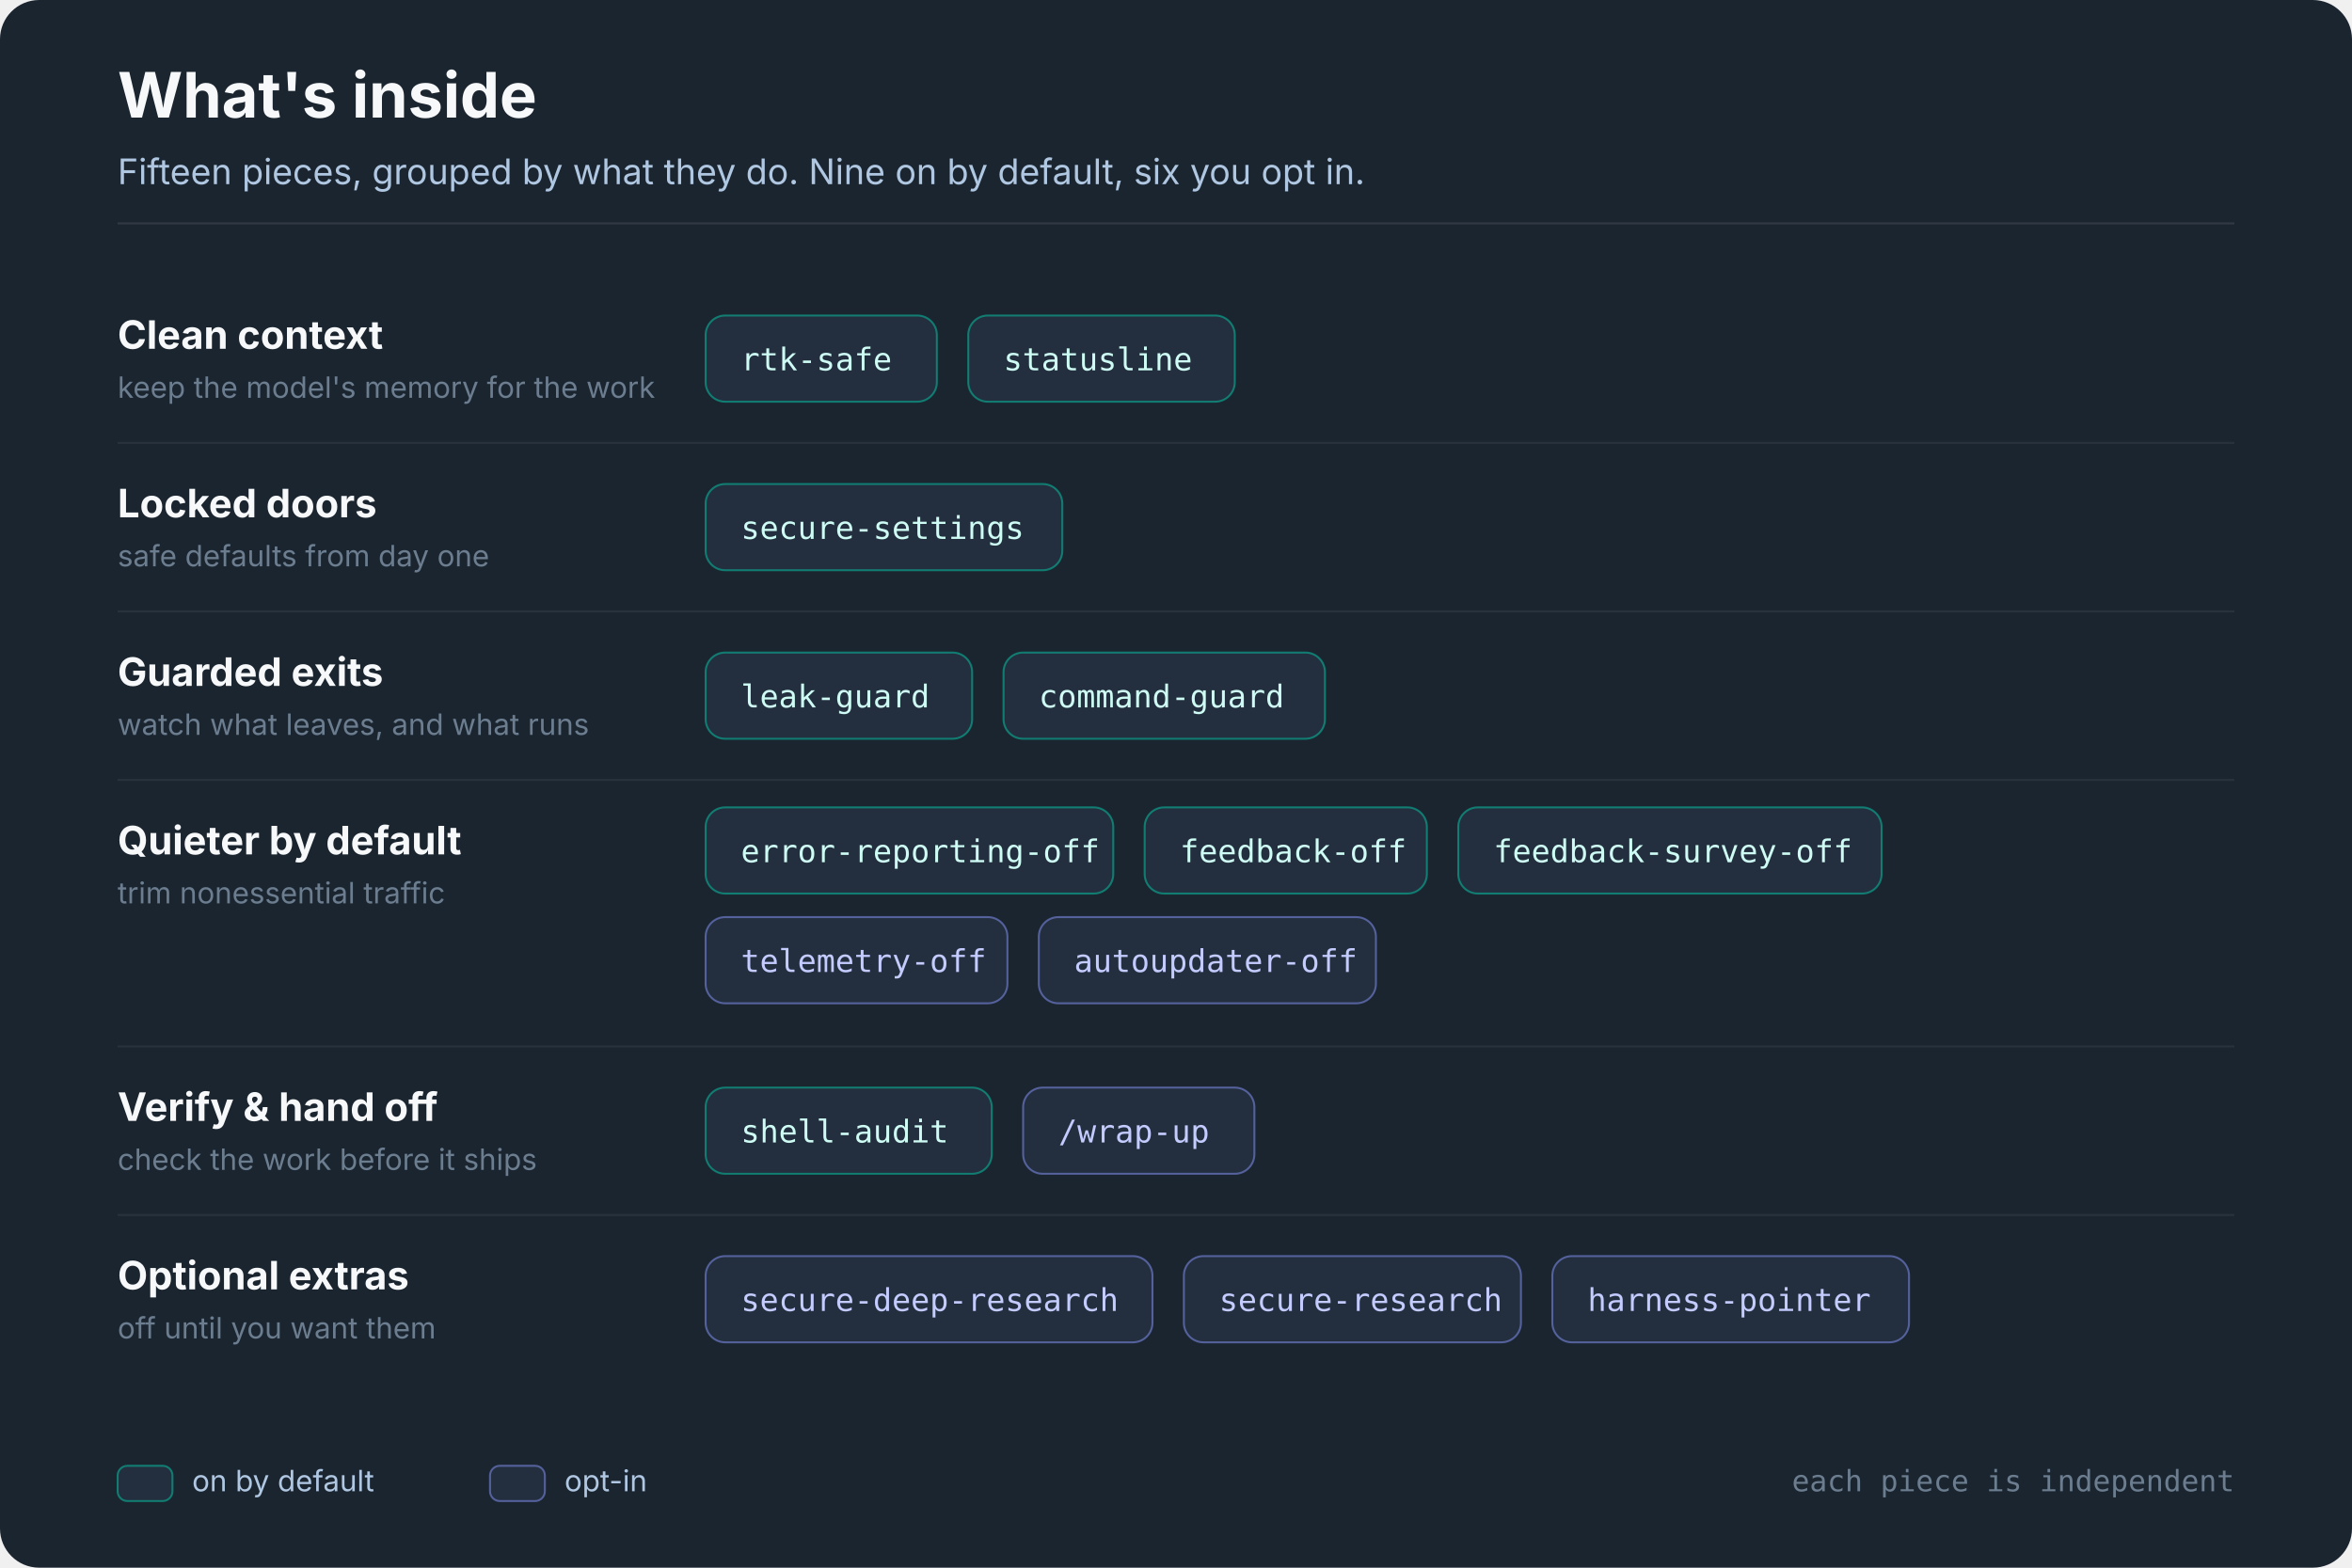
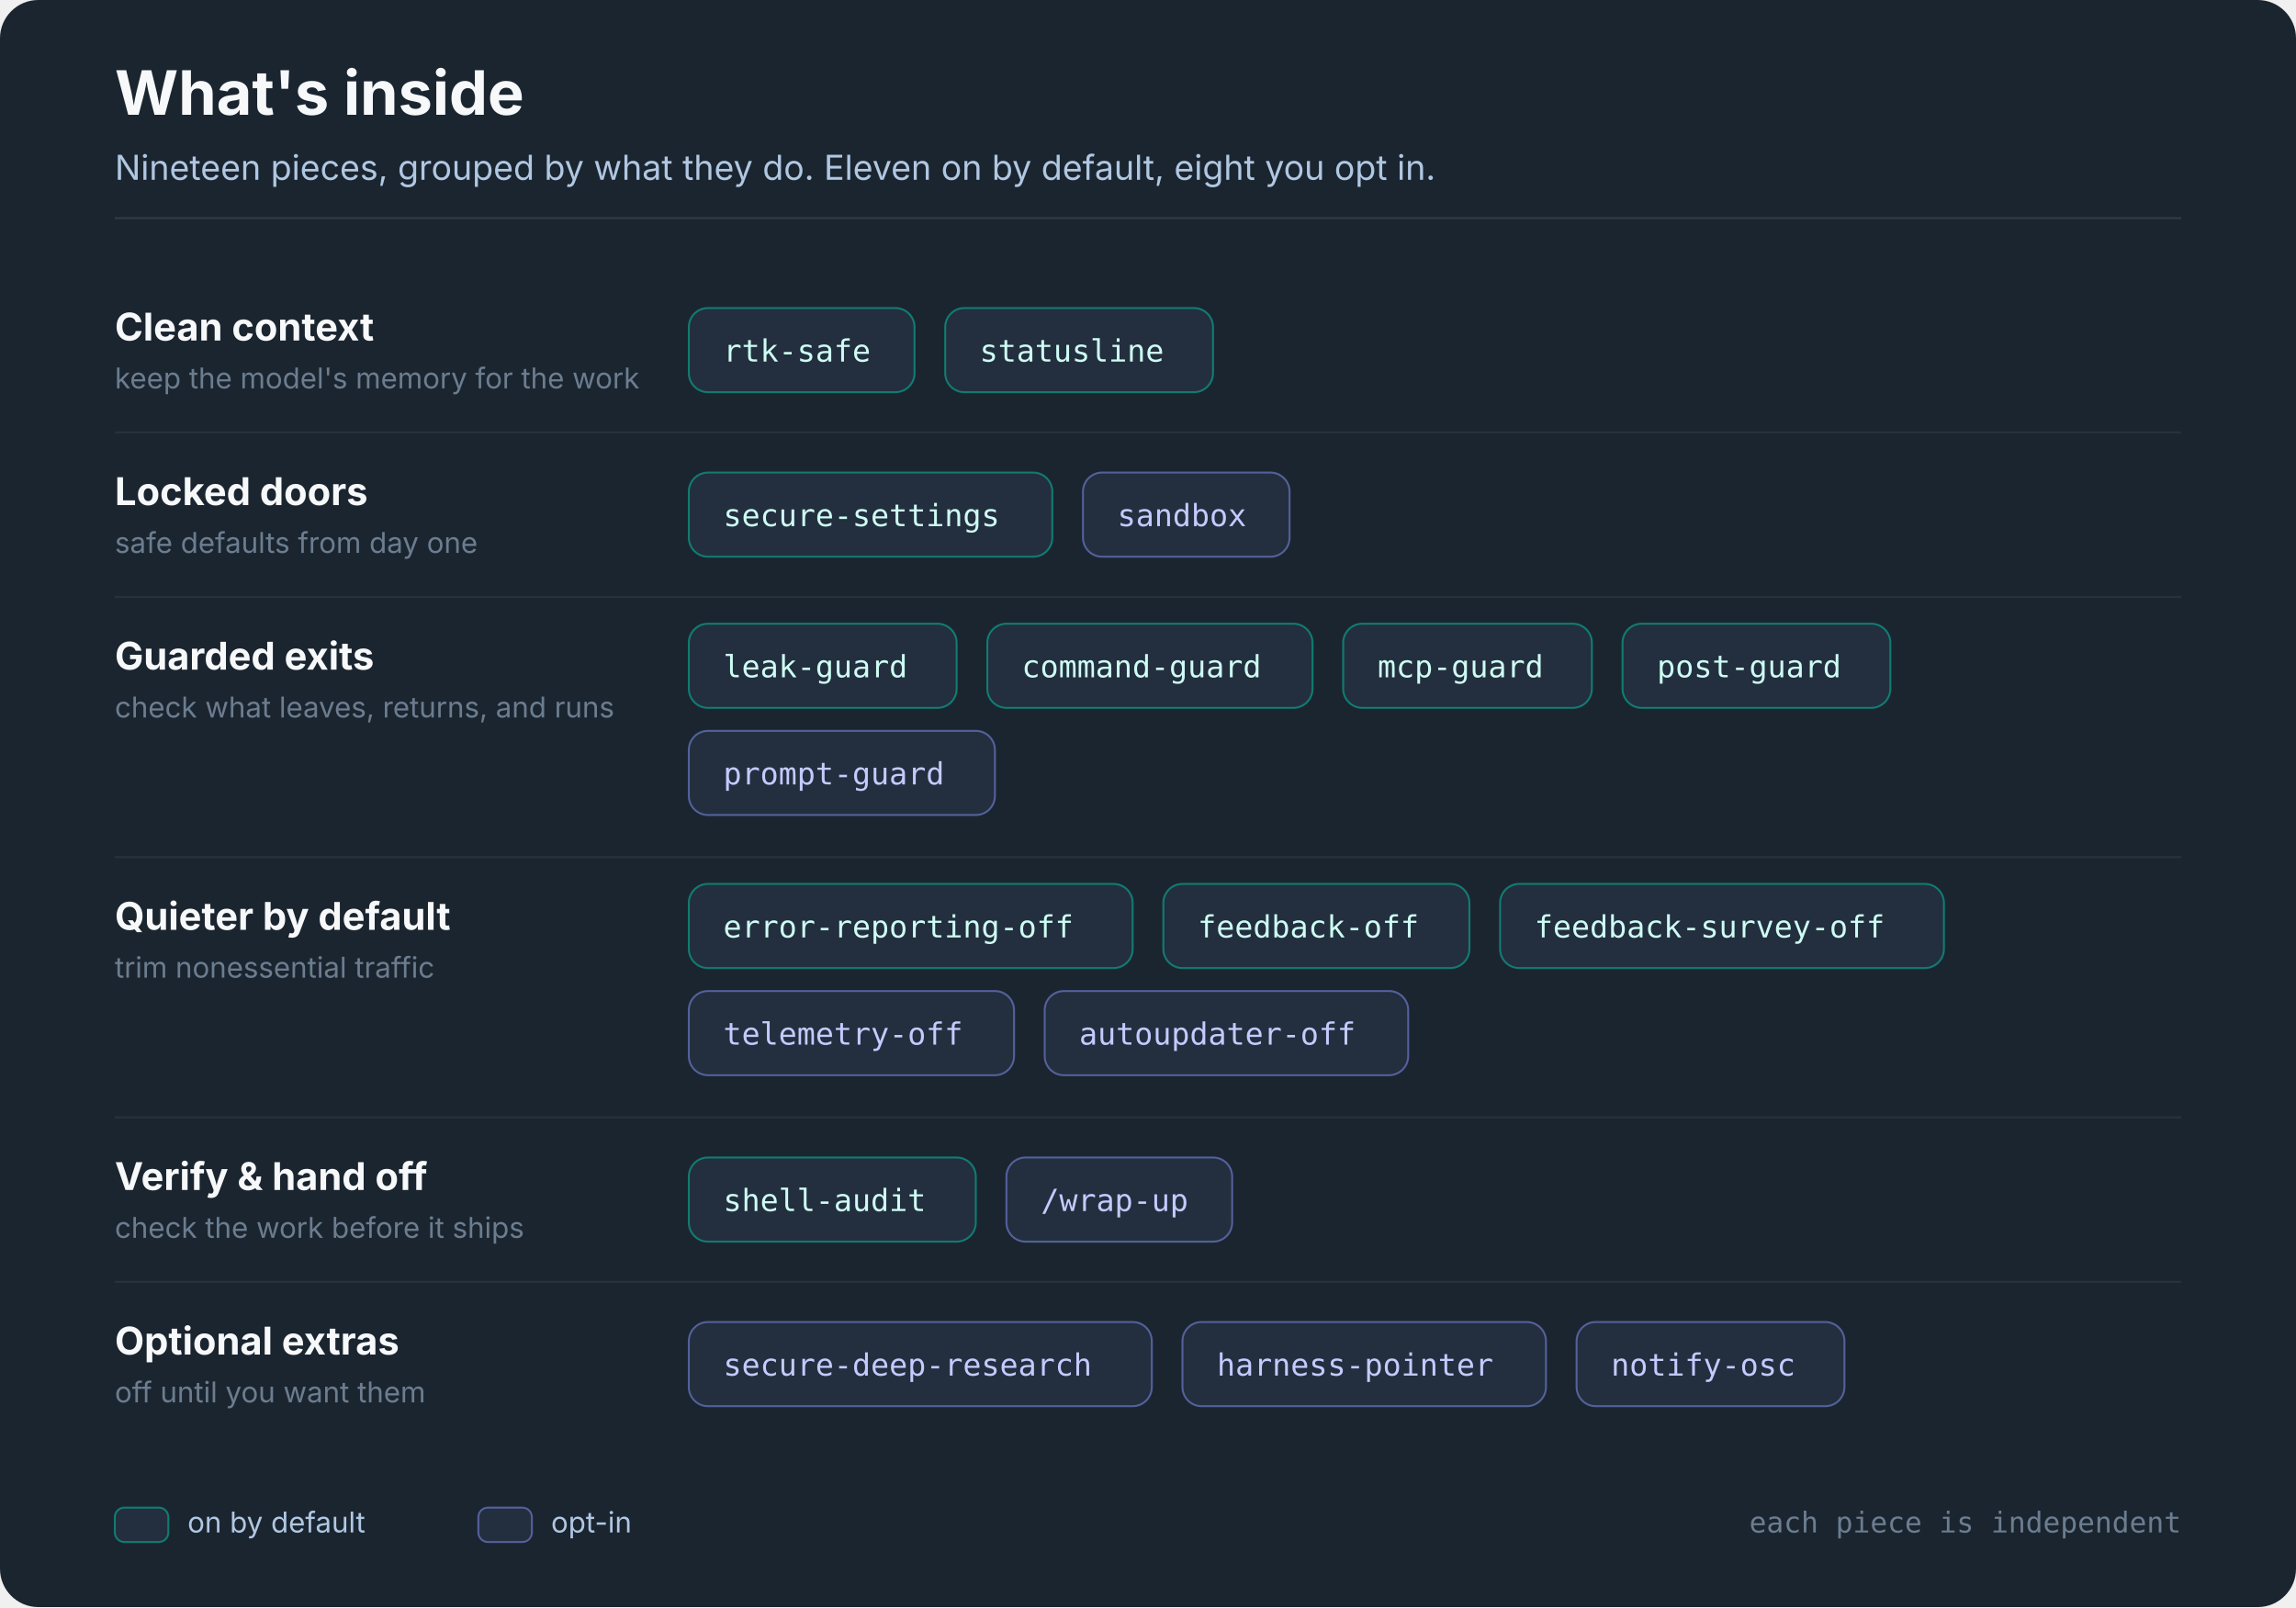
- <svg xmlns="http://www.w3.org/2000/svg" viewBox="0 0 1200 800" font-family="system-ui, -apple-system, 'Segoe UI', sans-serif">
-   <rect width="1200" height="800" rx="20" fill="#1B2530" />
+ <svg xmlns="http://www.w3.org/2000/svg" viewBox="0 0 1200 840" font-family="system-ui, -apple-system, 'Segoe UI', sans-serif">
+   <rect width="1200" height="840" rx="20" fill="#1B2530" />
  <text x="60" y="60" font-size="32" font-weight="700" fill="#F6F8F9">What's inside</text>
-   <text x="60" y="94" font-size="18" fill="#B0C7E2">Fifteen pieces, grouped by what they do. Nine on by default, six you opt in.</text>
+   <text x="60" y="94" font-size="18" fill="#B0C7E2">Nineteen pieces, grouped by what they do. Eleven on by default, eight you opt in.</text>
  <line x1="60" y1="114" x2="1140" y2="114" stroke="#FFFFFF" stroke-opacity="0.10" />
  <g font-size="16">
    <g transform="translate(0,140)">
      <text x="60" y="38" font-size="20" font-weight="700" fill="#F6F8F9">Clean context</text>
      <text x="60" y="63" font-size="15" fill="#6B7D8F">keep the model's memory for the work</text>
      <g transform="translate(360,21)">
        <rect width="118" height="44" rx="10" fill="#232F3E" stroke="#00E0B8" stroke-opacity="0.45" />
        <text x="18" y="28" font-family="ui-monospace,'Geist Mono',monospace" fill="#CEFCF4">rtk-safe</text>
      </g>
      <g transform="translate(494,21)">
-         <rect width="136" height="44" rx="10" fill="#232F3E" stroke="#00E0B8" stroke-opacity="0.45" />
+         <rect width="140" height="44" rx="10" fill="#232F3E" stroke="#00E0B8" stroke-opacity="0.45" />
        <text x="18" y="28" font-family="ui-monospace,'Geist Mono',monospace" fill="#CEFCF4">statusline</text>
      </g>
    </g>
    <line x1="60" y1="226" x2="1140" y2="226" stroke="#FFFFFF" stroke-opacity="0.06" />
    <g transform="translate(0,226)">
      <text x="60" y="38" font-size="20" font-weight="700" fill="#F6F8F9">Locked doors</text>
      <text x="60" y="63" font-size="15" fill="#6B7D8F">safe defaults from day one</text>
      <g transform="translate(360,21)">
-         <rect width="182" height="44" rx="10" fill="#232F3E" stroke="#00E0B8" stroke-opacity="0.45" />
+         <rect width="190" height="44" rx="10" fill="#232F3E" stroke="#00E0B8" stroke-opacity="0.45" />
        <text x="18" y="28" font-family="ui-monospace,'Geist Mono',monospace" fill="#CEFCF4">secure-settings</text>
+       </g>
+       <g transform="translate(566,21)">
+         <rect width="108" height="44" rx="10" fill="#232F3E" stroke="#8A98FF" stroke-opacity="0.5" />
+         <text x="18" y="28" font-family="ui-monospace,'Geist Mono',monospace" fill="#C3CBFF">sandbox</text>
      </g>
    </g>
    <line x1="60" y1="312" x2="1140" y2="312" stroke="#FFFFFF" stroke-opacity="0.06" />
    <g transform="translate(0,312)">
      <text x="60" y="38" font-size="20" font-weight="700" fill="#F6F8F9">Guarded exits</text>
-       <text x="60" y="63" font-size="15" fill="#6B7D8F">watch what leaves, and what runs</text>
-       <g transform="translate(360,21)">
-         <rect width="136" height="44" rx="10" fill="#232F3E" stroke="#00E0B8" stroke-opacity="0.45" />
+       <text x="60" y="63" font-size="15" fill="#6B7D8F">check what leaves, returns, and runs</text>
+       <g transform="translate(360,14)">
+         <rect width="140" height="44" rx="10" fill="#232F3E" stroke="#00E0B8" stroke-opacity="0.45" />
        <text x="18" y="28" font-family="ui-monospace,'Geist Mono',monospace" fill="#CEFCF4">leak-guard</text>
      </g>
-       <g transform="translate(512,21)">
-         <rect width="164" height="44" rx="10" fill="#232F3E" stroke="#00E0B8" stroke-opacity="0.45" />
+       <g transform="translate(516,14)">
+         <rect width="170" height="44" rx="10" fill="#232F3E" stroke="#00E0B8" stroke-opacity="0.45" />
        <text x="18" y="28" font-family="ui-monospace,'Geist Mono',monospace" fill="#CEFCF4">command-guard</text>
      </g>
+       <g transform="translate(702,14)">
+         <rect width="130" height="44" rx="10" fill="#232F3E" stroke="#00E0B8" stroke-opacity="0.45" />
+         <text x="18" y="28" font-family="ui-monospace,'Geist Mono',monospace" fill="#CEFCF4">mcp-guard</text>
+       </g>
+       <g transform="translate(848,14)">
+         <rect width="140" height="44" rx="10" fill="#232F3E" stroke="#00E0B8" stroke-opacity="0.45" />
+         <text x="18" y="28" font-family="ui-monospace,'Geist Mono',monospace" fill="#CEFCF4">post-guard</text>
+       </g>
+       <g transform="translate(360,70)">
+         <rect width="160" height="44" rx="10" fill="#232F3E" stroke="#8A98FF" stroke-opacity="0.5" />
+         <text x="18" y="28" font-family="ui-monospace,'Geist Mono',monospace" fill="#C3CBFF">prompt-guard</text>
+       </g>
    </g>
-     <line x1="60" y1="398" x2="1140" y2="398" stroke="#FFFFFF" stroke-opacity="0.06" />
-     <g transform="translate(0,398)">
+     <line x1="60" y1="448" x2="1140" y2="448" stroke="#FFFFFF" stroke-opacity="0.06" />
+     <g transform="translate(0,448)">
      <text x="60" y="38" font-size="20" font-weight="700" fill="#F6F8F9">Quieter by default</text>
      <text x="60" y="63" font-size="15" fill="#6B7D8F">trim nonessential traffic</text>
      <g transform="translate(360,14)">
-         <rect width="208" height="44" rx="10" fill="#232F3E" stroke="#00E0B8" stroke-opacity="0.45" />
+         <rect width="232" height="44" rx="10" fill="#232F3E" stroke="#00E0B8" stroke-opacity="0.45" />
        <text x="18" y="28" font-family="ui-monospace,'Geist Mono',monospace" fill="#CEFCF4">error-reporting-off</text>
      </g>
-       <g transform="translate(584,14)">
-         <rect width="144" height="44" rx="10" fill="#232F3E" stroke="#00E0B8" stroke-opacity="0.45" />
+       <g transform="translate(608,14)">
+         <rect width="160" height="44" rx="10" fill="#232F3E" stroke="#00E0B8" stroke-opacity="0.45" />
        <text x="18" y="28" font-family="ui-monospace,'Geist Mono',monospace" fill="#CEFCF4">feedback-off</text>
      </g>
-       <g transform="translate(744,14)">
-         <rect width="216" height="44" rx="10" fill="#232F3E" stroke="#00E0B8" stroke-opacity="0.45" />
+       <g transform="translate(784,14)">
+         <rect width="232" height="44" rx="10" fill="#232F3E" stroke="#00E0B8" stroke-opacity="0.45" />
        <text x="18" y="28" font-family="ui-monospace,'Geist Mono',monospace" fill="#CEFCF4">feedback-survey-off</text>
      </g>
      <g transform="translate(360,70)">
-         <rect width="154" height="44" rx="10" fill="#232F3E" stroke="#8A98FF" stroke-opacity="0.5" />
+         <rect width="170" height="44" rx="10" fill="#232F3E" stroke="#8A98FF" stroke-opacity="0.5" />
        <text x="18" y="28" font-family="ui-monospace,'Geist Mono',monospace" fill="#C3CBFF">telemetry-off</text>
      </g>
-       <g transform="translate(530,70)">
-         <rect width="172" height="44" rx="10" fill="#232F3E" stroke="#8A98FF" stroke-opacity="0.5" />
+       <g transform="translate(546,70)">
+         <rect width="190" height="44" rx="10" fill="#232F3E" stroke="#8A98FF" stroke-opacity="0.5" />
        <text x="18" y="28" font-family="ui-monospace,'Geist Mono',monospace" fill="#C3CBFF">autoupdater-off</text>
      </g>
    </g>
-     <line x1="60" y1="534" x2="1140" y2="534" stroke="#FFFFFF" stroke-opacity="0.06" />
-     <g transform="translate(0,534)">
+     <line x1="60" y1="584" x2="1140" y2="584" stroke="#FFFFFF" stroke-opacity="0.06" />
+     <g transform="translate(0,584)">
      <text x="60" y="38" font-size="20" font-weight="700" fill="#F6F8F9">Verify &amp; hand off</text>
      <text x="60" y="63" font-size="15" fill="#6B7D8F">check the work before it ships</text>
      <g transform="translate(360,21)">
-         <rect width="146" height="44" rx="10" fill="#232F3E" stroke="#00E0B8" stroke-opacity="0.45" />
+         <rect width="150" height="44" rx="10" fill="#232F3E" stroke="#00E0B8" stroke-opacity="0.45" />
        <text x="18" y="28" font-family="ui-monospace,'Geist Mono',monospace" fill="#CEFCF4">shell-audit</text>
      </g>
-       <g transform="translate(522,21)">
+       <g transform="translate(526,21)">
        <rect width="118" height="44" rx="10" fill="#232F3E" stroke="#8A98FF" stroke-opacity="0.5" />
        <text x="18" y="28" font-family="ui-monospace,'Geist Mono',monospace" fill="#C3CBFF">/wrap-up</text>
      </g>
    </g>
-     <line x1="60" y1="620" x2="1140" y2="620" stroke="#FFFFFF" stroke-opacity="0.06" />
-     <g transform="translate(0,620)">
+     <line x1="60" y1="670" x2="1140" y2="670" stroke="#FFFFFF" stroke-opacity="0.06" />
+     <g transform="translate(0,670)">
      <text x="60" y="38" font-size="20" font-weight="700" fill="#F6F8F9">Optional extras</text>
      <text x="60" y="63" font-size="15" fill="#6B7D8F">off until you want them</text>
      <g transform="translate(360,21)">
-         <rect width="228" height="44" rx="10" fill="#232F3E" stroke="#8A98FF" stroke-opacity="0.5" />
+         <rect width="242" height="44" rx="10" fill="#232F3E" stroke="#8A98FF" stroke-opacity="0.5" />
        <text x="18" y="28" font-family="ui-monospace,'Geist Mono',monospace" fill="#C3CBFF">secure-deep-research</text>
      </g>
-       <g transform="translate(604,21)">
-         <rect width="172" height="44" rx="10" fill="#232F3E" stroke="#8A98FF" stroke-opacity="0.5" />
-         <text x="18" y="28" font-family="ui-monospace,'Geist Mono',monospace" fill="#C3CBFF">secure-research</text>
+       <g transform="translate(618,21)">
+         <rect width="190" height="44" rx="10" fill="#232F3E" stroke="#8A98FF" stroke-opacity="0.5" />
+         <text x="18" y="28" font-family="ui-monospace,'Geist Mono',monospace" fill="#C3CBFF">harness-pointer</text>
      </g>
-       <g transform="translate(792,21)">
-         <rect width="182" height="44" rx="10" fill="#232F3E" stroke="#8A98FF" stroke-opacity="0.5" />
-         <text x="18" y="28" font-family="ui-monospace,'Geist Mono',monospace" fill="#C3CBFF">harness-pointer</text>
+       <g transform="translate(824,21)">
+         <rect width="140" height="44" rx="10" fill="#232F3E" stroke="#8A98FF" stroke-opacity="0.5" />
+         <text x="18" y="28" font-family="ui-monospace,'Geist Mono',monospace" fill="#C3CBFF">notify-osc</text>
      </g>
    </g>
  </g>
-   <g transform="translate(60,760)" font-size="15">
+   <g transform="translate(60,800)" font-size="15">
    <rect x="0" y="-12" width="28" height="18" rx="5" fill="#232F3E" stroke="#00E0B8" stroke-opacity="0.45" />
    <text x="38" y="1" fill="#B0C7E2">on by default</text>
    <rect x="190" y="-12" width="28" height="18" rx="5" fill="#232F3E" stroke="#8A98FF" stroke-opacity="0.5" />
    <text x="228" y="1" fill="#B0C7E2">opt-in</text>
    <text x="1080" y="1" text-anchor="end" font-family="ui-monospace,'Geist Mono',monospace" fill="#6B7D8F">each piece is independent</text>
  </g>
</svg>
